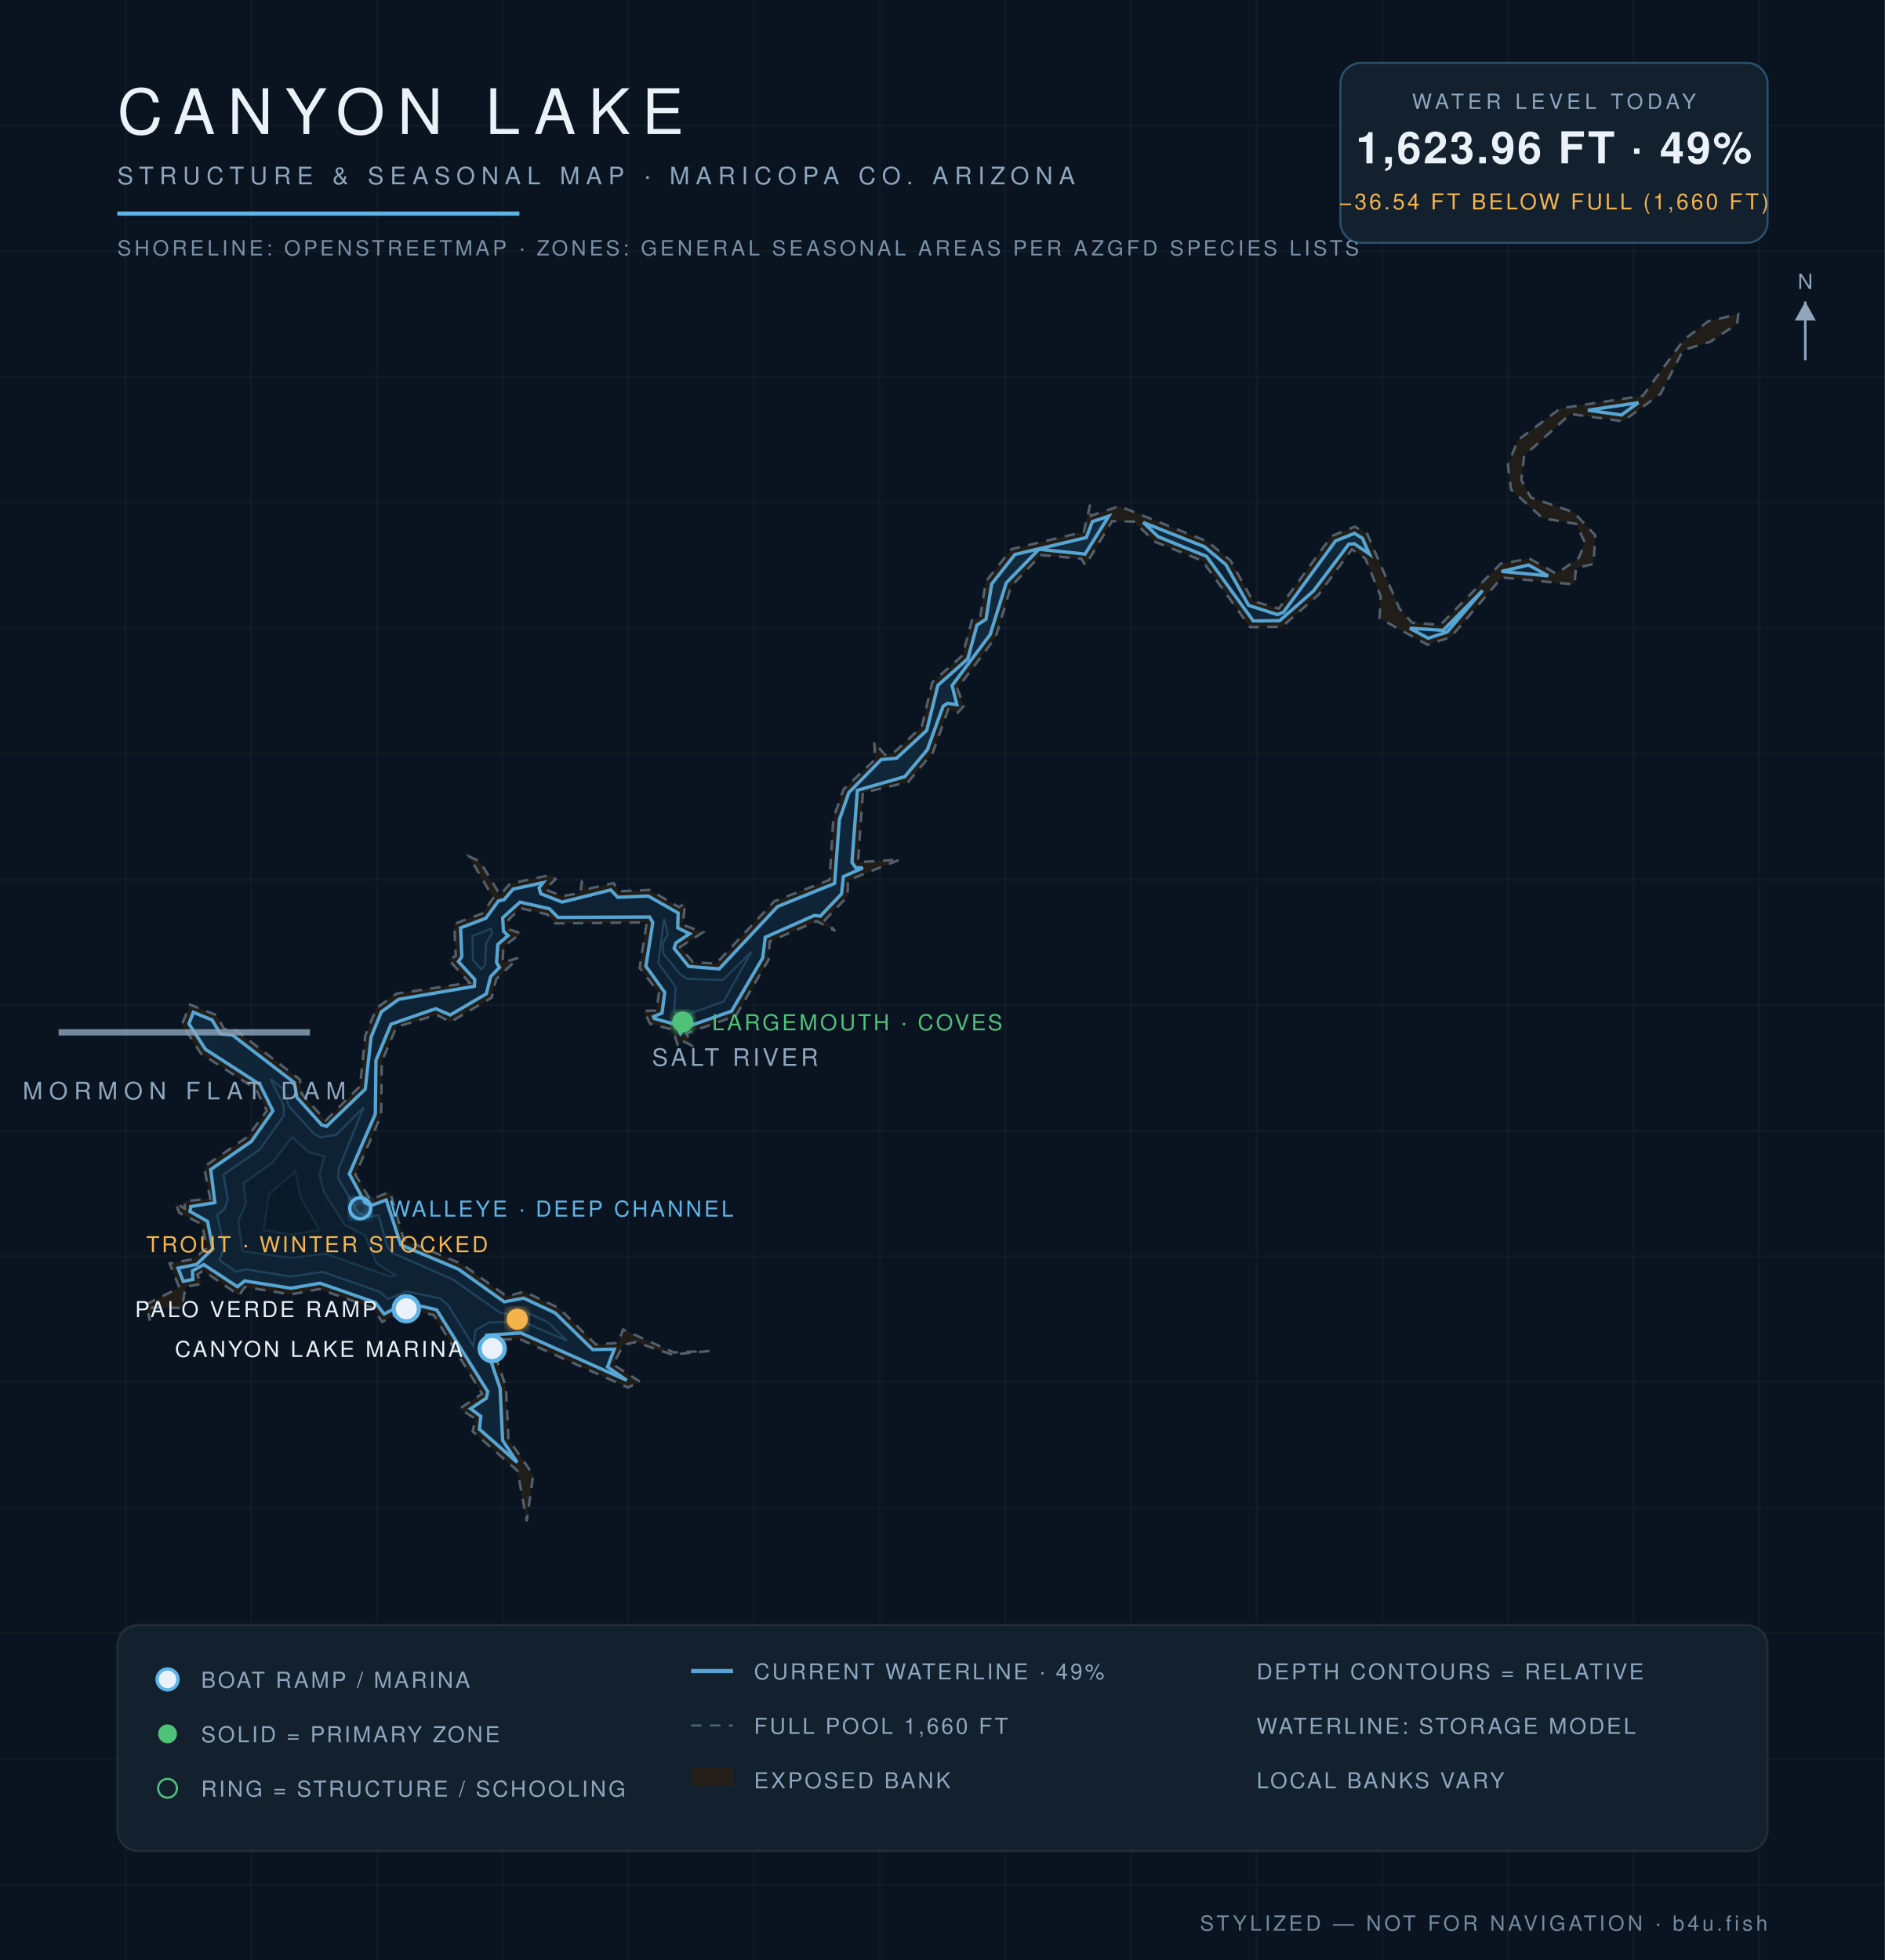
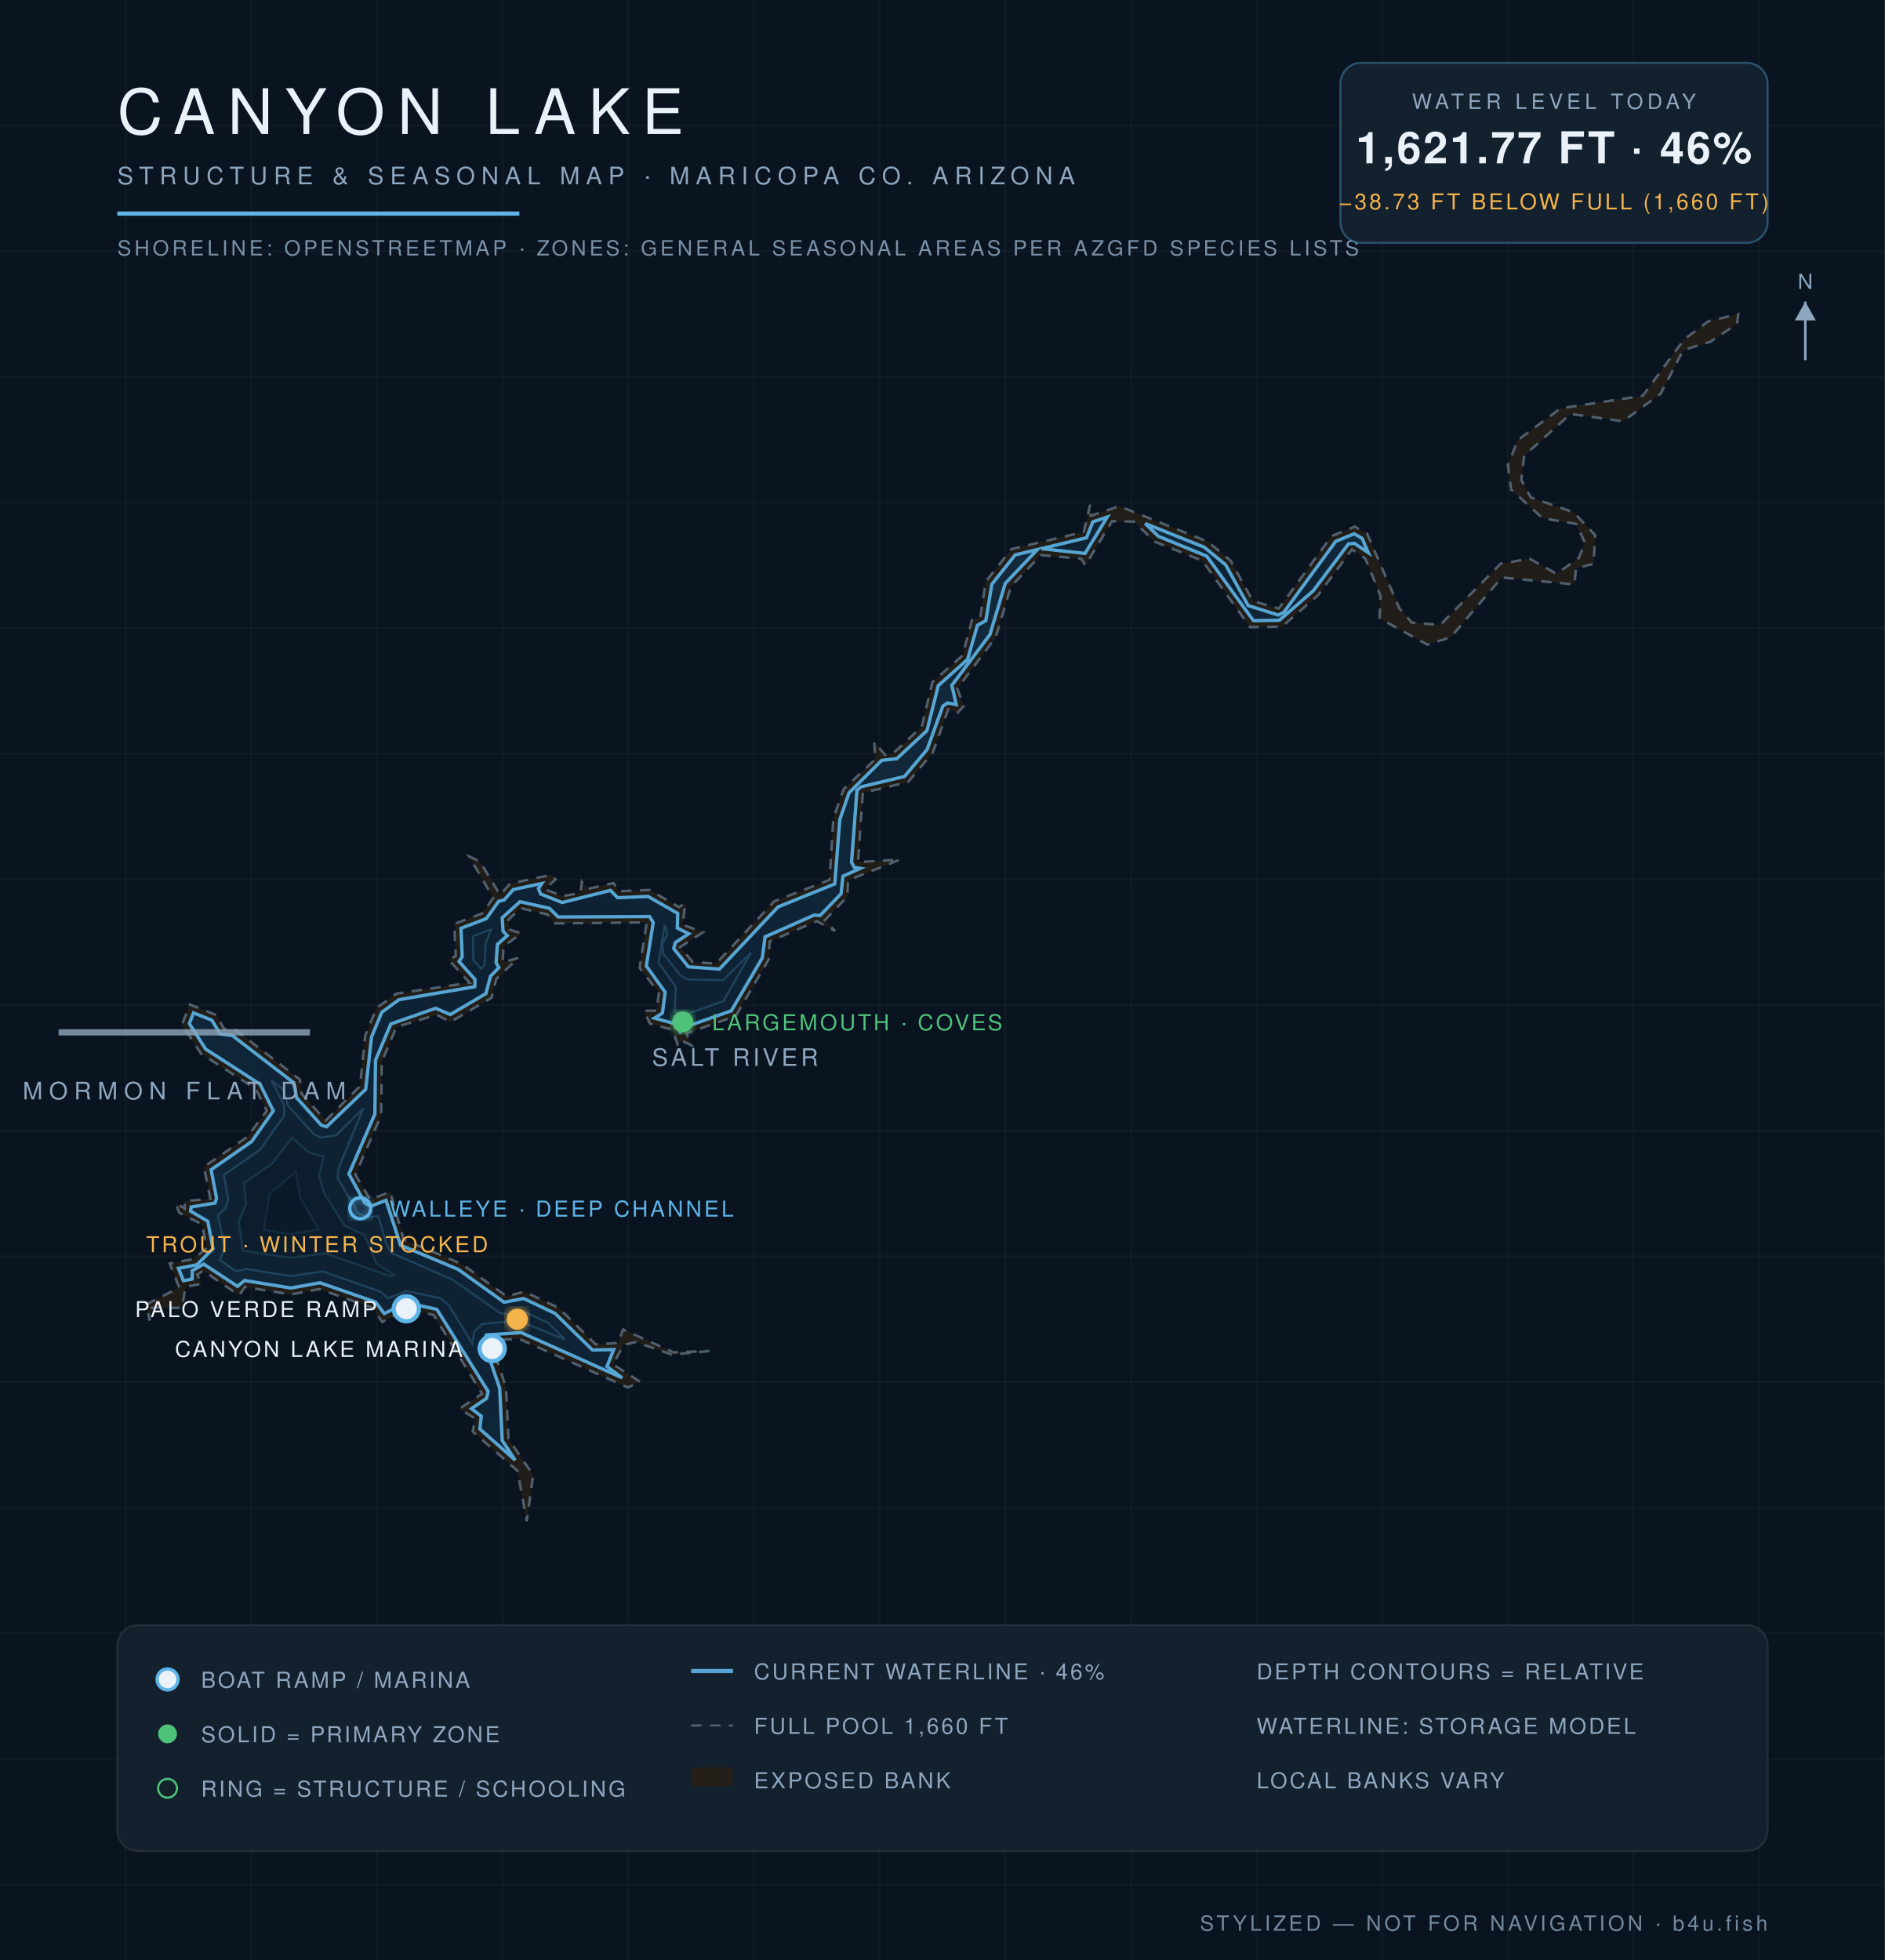
<svg xmlns="http://www.w3.org/2000/svg" viewBox="0 0 900 936" font-family="Helvetica,Arial,sans-serif">
  <defs>
    <radialGradient id="wg" cx="45%" cy="60%" r="80%">
      <stop offset="0%" stop-color="#0c1f31" />
      <stop offset="55%" stop-color="#102639" />
      <stop offset="100%" stop-color="#13293c" />
    </radialGradient>
    <filter id="glow">
      <feGaussianBlur stdDeviation="2.2" result="b" />
      <feMerge>
        <feMergeNode in="b" />
        <feMergeNode in="SourceGraphic" />
      </feMerge>
    </filter>
  </defs>
  <rect width="900" height="936" fill="#0a1420" />
  <g stroke="#ffffff" stroke-opacity="0.025">
    <line x1="60" y1="0" x2="60" y2="936" />
    <line x1="120" y1="0" x2="120" y2="936" />
    <line x1="180" y1="0" x2="180" y2="936" />
    <line x1="240" y1="0" x2="240" y2="936" />
    <line x1="300" y1="0" x2="300" y2="936" />
    <line x1="360" y1="0" x2="360" y2="936" />
    <line x1="420" y1="0" x2="420" y2="936" />
    <line x1="480" y1="0" x2="480" y2="936" />
    <line x1="540" y1="0" x2="540" y2="936" />
    <line x1="600" y1="0" x2="600" y2="936" />
    <line x1="660" y1="0" x2="660" y2="936" />
    <line x1="720" y1="0" x2="720" y2="936" />
    <line x1="780" y1="0" x2="780" y2="936" />
    <line x1="840" y1="0" x2="840" y2="936" />
    <line x1="0" y1="60" x2="900" y2="60" />
    <line x1="0" y1="120" x2="900" y2="120" />
    <line x1="0" y1="180" x2="900" y2="180" />
    <line x1="0" y1="240" x2="900" y2="240" />
    <line x1="0" y1="300" x2="900" y2="300" />
    <line x1="0" y1="360" x2="900" y2="360" />
    <line x1="0" y1="420" x2="900" y2="420" />
    <line x1="0" y1="480" x2="900" y2="480" />
    <line x1="0" y1="540" x2="900" y2="540" />
    <line x1="0" y1="600" x2="900" y2="600" />
    <line x1="0" y1="660" x2="900" y2="660" />
    <line x1="0" y1="720" x2="900" y2="720" />
    <line x1="0" y1="780" x2="900" y2="780" />
    <line x1="0" y1="840" x2="900" y2="840" />
    <line x1="0" y1="900" x2="900" y2="900" />
  </g>
  <path d="M 338.7,645.2 L 320.8,646.9 L 303.6,640.9 L 297.6,642.3 L 292.8,651.6 L 305.7,659.9 L 299.8,662.6 L 247.9,639.4 L 234.0,640.0 L 241.6,662.4 L 242.8,687.2 L 254.6,704.4 L 251.5,726.5 L 247.1,702.4 L 225.7,683.6 L 226.9,677.5 L 219.4,672.7 L 230.2,665.6 L 207.1,628.0 L 194.2,625.1 L 182.5,631.3 L 178.0,624.6 L 152.4,615.6 L 138.9,618.2 L 116.9,614.6 L 114.2,618.6 L 97.0,606.8 L 94.2,608.7 L 96.3,613.1 L 88.6,614.5 L 86.9,624.6 L 72.6,624.5 L 71.4,630.6 L 70.0,622.8 L 85.6,614.9 L 81.0,603.4 L 92.5,601.2 L 98.7,596.0 L 96.5,584.7 L 85.6,579.2 L 83.8,574.6 L 88.2,577.1 L 88.1,573.6 L 100.4,572.5 L 97.4,557.2 L 118.1,542.9 L 127.4,530.4 L 122.1,520.0 L 96.0,503.2 L 86.9,489.2 L 90.7,479.7 L 103.4,484.8 L 107.0,491.4 L 111.9,491.4 L 143.2,515.5 L 144.1,522.4 L 155.5,535.1 L 171.9,518.7 L 174.4,494.5 L 179.8,481.4 L 189.3,474.5 L 224.2,469.3 L 214.1,458.2 L 217.6,456.6 L 216.9,441.2 L 230.3,436.2 L 235.5,428.8 L 224.0,409.0 L 229.2,411.4 L 238.8,427.4 L 243.5,422.0 L 263.1,417.8 L 265.3,419.9 L 260.2,424.7 L 268.6,427.9 L 277.1,426.5 L 277.8,421.1 L 280.6,424.5 L 293.0,421.7 L 295.4,425.6 L 310.2,425.0 L 324.2,433.2 L 327.2,431.2 L 326.0,441.6 L 335.7,445.2 L 324.7,452.3 L 330.8,459.4 L 341.9,460.2 L 369.7,430.4 L 396.1,420.2 L 397.9,390.8 L 402.8,376.9 L 417.9,362.6 L 417.4,354.3 L 422.6,360.5 L 426.5,359.7 L 440.1,347.1 L 445.2,325.7 L 459.6,313.0 L 464.1,296.1 L 468.0,295.0 L 470.7,277.7 L 483.0,262.2 L 517.5,254.0 L 520.5,241.0 L 520.9,246.3 L 534.4,241.7 L 576.6,258.6 L 587.6,267.7 L 598.2,287.0 L 610.6,290.6 L 635.8,256.0 L 646.9,251.5 L 652.8,254.9 L 668.3,290.7 L 674.2,297.3 L 687.7,298.4 L 716.5,269.2 L 730.4,266.8 L 743.2,274.0 L 753.8,266.5 L 756.8,259.2 L 752.6,250.2 L 736.6,247.5 L 721.5,233.8 L 720.0,222.2 L 724.7,210.2 L 745.1,195.0 L 784.4,189.0 L 804.1,162.1 L 815.7,153.4 L 830.0,150.0 L 829.5,154.6 L 816.7,163.2 L 803.7,167.2 L 792.9,188.1 L 774.9,201.2 L 749.9,197.7 L 727.8,217.6 L 726.4,229.2 L 731.0,237.6 L 751.4,244.6 L 761.7,255.6 L 760.9,269.3 L 752.5,271.3 L 751.8,279.1 L 717.1,275.8 L 692.7,304.3 L 681.6,307.9 L 658.7,295.3 L 659.2,284.6 L 651.9,266.7 L 645.5,262.4 L 629.3,284.3 L 612.1,299.3 L 596.9,299.5 L 574.1,267.8 L 551.4,258.7 L 541.4,249.1 L 531.0,248.9 L 518.2,270.0 L 516.3,266.8 L 497.0,265.1 L 482.7,280.1 L 475.4,304.4 L 457.1,328.8 L 460.2,337.2 L 457.2,340.4 L 452.8,338.7 L 445.4,359.4 L 433.6,373.5 L 412.0,378.6 L 409.7,411.7 L 429.8,410.5 L 404.9,420.4 L 404.7,428.1 L 393.8,439.5 L 398.8,444.6 L 390.0,439.9 L 367.5,449.6 L 367.0,458.3 L 351.3,485.2 L 327.8,493.5 L 330.3,499.3 L 325.4,496.9 L 323.7,499.5 L 321.3,491.8 L 310.4,488.9 L 307.4,482.7 L 313.5,482.6 L 314.6,474.1 L 305.4,462.2 L 308.8,440.5 L 265.1,441.0 L 261.4,436.7 L 248.5,433.7 L 242.8,439.2 L 243.2,443.9 L 248.9,445.7 L 240.4,452.0 L 240.0,459.6 L 247.6,457.4 L 237.0,467.5 L 234.7,476.5 L 215.0,488.1 L 208.6,484.6 L 189.3,490.4 L 182.3,507.0 L 182.0,532.6 L 169.7,561.0 L 176.8,572.9 L 186.3,569.1 L 192.8,592.0 L 220.3,603.5 L 242.0,619.1 L 250.3,616.8 L 266.8,624.6 L 284.4,642.0 L 295.1,641.3 L 297.5,634.9 L 321.6,645.8 L 338.7,645.2 Z" fill="#241f19" fill-opacity="0.9" stroke="#8ea6be" stroke-opacity="0.5" stroke-width="1.2" stroke-dasharray="5 4" />
-   <path d="M 87.5,611.9 L 85.0,605.6 L 93.9,603.8 L 101.6,596.3 L 99.1,583.3 L 90.7,578.5 L 91.1,576.2 L 102.6,574.3 L 100.6,558.5 L 120.0,545.1 L 130.3,530.5 L 124.1,517.9 L 98.1,501.1 L 90.2,488.9 L 92.3,483.4 L 101.3,487.1 L 105.2,493.7 L 111.0,494.3 L 140.5,517.0 L 141.8,524.1 L 153.6,537.2 L 155.9,537.9 L 174.4,520.1 L 177.2,495.2 L 182.1,483.2 L 190.4,477.2 L 226.5,471.0 L 226.7,467.8 L 218.9,459.2 L 220.5,456.8 L 219.9,443.1 L 232.0,438.5 L 238.0,430.2 L 240.6,429.7 L 245.0,424.6 L 259.3,421.5 L 257.4,424.0 L 258.2,426.8 L 268.4,430.8 L 291.6,425.0 L 295.0,428.5 L 309.5,427.9 L 323.8,436.0 L 323.6,443.1 L 329.3,445.9 L 322.7,450.3 L 321.9,452.9 L 328.8,461.5 L 343.4,462.7 L 371.3,432.9 L 398.5,421.9 L 400.8,391.4 L 405.3,378.5 L 420.8,362.7 L 428.1,362.1 L 442.5,348.8 L 447.8,327.3 L 462.1,314.6 L 466.5,298.5 L 470.8,295.7 L 473.5,278.9 L 484.6,264.8 L 518.7,256.7 L 521.6,249.1 L 529.4,246.5 L 518.1,264.6 L 496.1,262.3 L 480.5,278.3 L 472.8,303.0 L 454.6,327.4 L 456.9,336.5 L 452.4,335.9 L 450.3,337.3 L 442.8,358.0 L 432.0,370.9 L 409.4,377.4 L 406.8,411.8 L 408.5,414.3 L 412.0,414.5 L 402.7,418.6 L 401.8,426.9 L 391.7,437.5 L 388.8,437.2 L 365.4,447.6 L 364.2,457.4 L 349.3,482.9 L 326.5,490.9 L 324.9,493.5 L 322.9,489.3 L 312.4,486.4 L 312.0,485.5 L 316.1,483.8 L 317.4,473.9 L 308.4,461.4 L 311.7,440.6 L 310.2,437.9 L 266.4,438.1 L 262.4,434.0 L 248.3,430.8 L 240.0,438.3 L 240.4,444.7 L 242.6,446.8 L 237.7,451.0 L 237.1,459.7 L 238.5,462.0 L 234.3,466.3 L 232.2,474.6 L 215.0,484.7 L 208.0,481.7 L 186.7,489.1 L 179.5,506.4 L 179.2,532.0 L 166.8,560.6 L 174.3,574.4 L 177.3,575.7 L 184.4,573.0 L 191.4,594.5 L 218.9,606.1 L 240.8,621.7 L 250.0,619.9 L 265.1,627.0 L 283.0,644.5 L 293.3,644.3 L 290.1,652.8 L 299.3,659.2 L 248.8,636.6 L 232.3,637.6 L 231.2,640.6 L 238.8,663.0 L 240.0,687.9 L 247.0,698.4 L 228.9,682.5 L 229.6,676.4 L 224.7,672.7 L 232.2,667.7 L 232.9,664.6 L 208.5,625.5 L 194.0,622.2 L 183.4,627.5 L 179.2,622.0 L 152.8,612.8 L 138.9,615.2 L 116.8,611.7 L 113.4,614.5 L 97.3,603.9 L 91.9,606.9 L 92.1,611.0 L 87.5,611.9 Z" fill="url(#wg)" stroke="#5eb4e7" stroke-opacity="0.9" stroke-width="1.6" />
-   <path d="M 545.9,249.5 L 575.1,261.1 L 585.3,269.6 L 596.2,289.1 L 610.0,293.5 L 612.9,292.3 L 637.7,258.3 L 646.7,254.7 L 650.5,257.0 L 653.8,264.5 L 646.7,259.7 L 644.0,259.9 L 627.1,282.3 L 611.0,296.4 L 598.4,296.5 L 576.1,265.7 L 553.0,256.3 L 545.9,249.5 Z" fill="url(#wg)" stroke="#5eb4e7" stroke-opacity="0.9" stroke-width="1.6" />
-   <path d="M 673.2,300.0 L 689.1,301.0 L 707.9,282.0 L 691.0,301.8 L 681.9,304.8 L 673.2,300.0 Z" fill="url(#wg)" stroke="#5eb4e7" stroke-opacity="0.9" stroke-width="1.6" />
-   <path d="M 716.9,272.9 L 729.9,269.8 L 739.2,275.0 L 717.3,272.9 L 716.9,272.9 Z" fill="url(#wg)" stroke="#5eb4e7" stroke-opacity="0.9" stroke-width="1.6" />
-   <path d="M 758.2,195.9 L 782.3,192.3 L 774.2,198.2 L 758.2,195.9 Z" fill="url(#wg)" stroke="#5eb4e7" stroke-opacity="0.9" stroke-width="1.6" />
-   <path d="M 104.8,601.8 L 107.1,595.5 L 103.7,580.2 L 107.2,577.4 L 108.8,572.8 L 106.7,561.0 L 124.1,548.9 L 135.6,532.7 L 135.4,527.6 L 129.1,515.3 L 135.3,520.1 L 137.8,528.1 L 149.6,541.1 L 153.1,543.2 L 160.5,541.9 L 173.6,528.9 L 161.7,558.1 L 161.4,562.6 L 171.0,579.0 L 175.5,581.2 L 180.7,580.4 L 184.8,594.8 L 187.2,598.3 L 216.2,611.0 L 238.8,626.9 L 242.8,627.5 L 249.5,625.8 L 261.9,631.6 L 270.7,640.3 L 249.6,631.1 L 233.6,631.5 L 227.1,635.1 L 226.0,642.7 L 213.9,623.1 L 210.0,620.0 L 194.1,616.7 L 185.3,620.3 L 181.4,616.9 L 154.1,607.4 L 138.8,609.6 L 117.7,606.2 L 112.7,607.3 L 104.8,601.8 Z" fill="#0e2233" stroke="#5eb4e7" stroke-opacity="0.22" stroke-width="1" />
-   <path d="M 229.8,462.9 L 225.8,458.5 L 225.6,447.0 L 234.6,443.5 L 234.9,445.6 L 232.1,450.5 L 231.6,460.9 L 229.8,462.9 Z" fill="#0e2233" stroke="#5eb4e7" stroke-opacity="0.22" stroke-width="1" />
-   <path d="M 317.1,438.8 L 318.9,446.2 L 316.5,450.4 L 316.8,455.4 L 324.6,465.1 L 328.0,467.4 L 345.2,468.0 L 358.8,454.5 L 345.5,478.3 L 326.4,485.0 L 321.9,483.2 L 322.6,471.3 L 314.3,459.9 L 317.1,438.8 Z" fill="#0e2233" stroke="#5eb4e7" stroke-opacity="0.22" stroke-width="1" />
-   <path d="M 115.8,597.5 L 113.8,583.2 L 117.4,575.0 L 116.4,565.0 L 129.9,555.4 L 139.5,543.0 L 147.1,550.1 L 154.8,552.2 L 152.5,561.2 L 154.9,569.9 L 164.7,585.0 L 174.3,589.9 L 179.8,603.3 L 188.6,608.9 L 186.6,609.7 L 155.3,598.7 L 138.7,600.7 L 115.8,597.5 Z" fill="#0c1e2e" stroke="#5eb4e7" stroke-opacity="0.15" stroke-width="1" />
-   <path d="M 125.9,587.4 L 128.5,570.1 L 141.1,559.4 L 143.5,571.9 L 152.5,587.4 L 138.6,589.5 L 125.9,587.4 Z" fill="#0a1a29" stroke="#5eb4e7" stroke-opacity="0.1" stroke-width="1" />
+   <path d="M 87.6,611.6 L 85.2,605.7 L 94.0,604.0 L 101.7,596.3 L 99.2,583.2 L 91.0,578.4 L 91.3,576.4 L 102.7,574.5 L 103.4,572.2 L 100.8,558.6 L 120.1,545.2 L 130.5,530.5 L 124.2,517.8 L 98.2,501.0 L 90.4,488.8 L 92.4,483.7 L 101.2,487.2 L 105.1,493.8 L 110.9,494.5 L 140.3,517.1 L 141.6,524.2 L 153.4,537.3 L 155.9,538.1 L 174.6,520.2 L 177.4,495.2 L 182.3,483.4 L 190.5,477.4 L 226.7,471.2 L 226.8,467.7 L 219.2,459.2 L 220.7,456.8 L 220.1,443.3 L 232.2,438.7 L 238.1,430.4 L 240.7,429.8 L 245.1,424.8 L 258.7,421.9 L 257.1,424.3 L 258.1,426.9 L 268.4,431.0 L 291.5,425.2 L 294.9,428.7 L 309.4,428.1 L 323.6,436.2 L 323.4,443.2 L 328.9,445.9 L 322.5,450.1 L 321.7,453.0 L 328.7,461.7 L 343.5,462.8 L 371.5,433.1 L 398.6,422.1 L 401.0,391.4 L 405.4,378.6 L 421.0,363.1 L 428.2,362.3 L 442.6,348.9 L 448.0,327.4 L 462.0,314.9 L 466.7,298.6 L 470.7,296.4 L 473.6,279.0 L 484.7,265.0 L 495.4,262.4 L 480.0,278.6 L 472.7,303.0 L 454.5,327.3 L 456.6,336.5 L 452.4,335.7 L 450.2,337.2 L 442.7,357.9 L 431.9,370.8 L 411.3,375.7 L 409.2,377.3 L 406.6,411.8 L 407.9,414.2 L 410.8,414.7 L 402.5,418.4 L 401.6,426.8 L 391.6,437.2 L 388.8,437.0 L 365.3,447.4 L 364.0,457.4 L 349.2,482.7 L 326.5,490.7 L 324.8,492.7 L 322.7,489.0 L 312.5,486.2 L 316.3,483.8 L 317.6,473.8 L 308.6,461.3 L 311.9,440.6 L 310.2,437.7 L 266.5,437.9 L 262.4,433.8 L 248.3,430.6 L 239.8,438.3 L 240.2,444.7 L 242.2,446.8 L 237.5,451.0 L 236.9,459.7 L 238.2,462.1 L 234.2,466.2 L 232.0,474.5 L 215.0,484.5 L 208.0,481.5 L 186.6,489.0 L 179.3,506.3 L 179.0,532.0 L 166.6,560.6 L 174.2,574.5 L 177.1,576.0 L 184.3,573.2 L 191.3,594.7 L 218.8,606.2 L 240.7,621.9 L 250.0,620.1 L 265.0,627.2 L 282.9,644.7 L 293.0,644.5 L 289.8,652.6 L 297.1,658.0 L 248.9,636.4 L 232.2,637.5 L 231.0,640.7 L 238.6,663.0 L 239.8,687.9 L 246.0,697.3 L 229.1,682.4 L 229.8,676.3 L 225.1,672.7 L 232.3,667.8 L 233.1,664.5 L 208.6,625.3 L 194.0,622.1 L 183.5,627.3 L 179.3,621.8 L 152.8,612.6 L 138.9,615.1 L 116.8,611.5 L 113.4,614.3 L 97.3,603.7 L 91.8,606.8 L 91.8,610.8 L 87.6,611.6 Z" fill="url(#wg)" stroke="#5eb4e7" stroke-opacity="0.9" stroke-width="1.6" />
+   <path d="M 497.2,262.0 L 518.8,256.8 L 521.8,249.2 L 528.7,246.9 L 518.1,264.3 L 497.2,262.0 Z" fill="url(#wg)" stroke="#5eb4e7" stroke-opacity="0.9" stroke-width="1.6" />
+   <path d="M 546.8,250.0 L 575.0,261.3 L 585.2,269.7 L 596.0,289.2 L 610.3,293.7 L 613.0,292.4 L 637.8,258.5 L 646.6,254.9 L 650.4,257.1 L 653.3,263.9 L 646.7,259.5 L 643.9,259.7 L 627.0,282.2 L 610.9,296.2 L 598.5,296.4 L 576.2,265.6 L 553.1,256.1 L 546.8,250.0 Z" fill="url(#wg)" stroke="#5eb4e7" stroke-opacity="0.9" stroke-width="1.6" />
+   <path d="M 105.1,601.8 L 107.3,595.5 L 104.0,580.3 L 107.7,577.1 L 109.0,572.8 L 106.9,561.1 L 124.2,549.0 L 135.8,532.7 L 135.6,527.6 L 129.7,516.0 L 135.1,520.2 L 137.5,528.0 L 149.5,541.3 L 153.0,543.3 L 160.6,542.1 L 173.4,529.4 L 161.6,558.1 L 161.2,562.6 L 170.9,579.2 L 175.5,581.4 L 180.6,580.7 L 184.7,594.9 L 187.0,598.4 L 216.1,611.1 L 238.7,627.0 L 242.8,627.7 L 249.5,626.0 L 261.8,631.8 L 269.8,639.7 L 247.5,630.7 L 230.1,632.3 L 226.4,636.0 L 225.5,641.5 L 214.1,623.0 L 210.0,619.9 L 194.1,616.5 L 185.3,620.0 L 181.4,616.7 L 154.1,607.2 L 138.8,609.4 L 117.7,606.0 L 112.7,607.1 L 105.1,601.8 Z" fill="#0e2233" stroke="#5eb4e7" stroke-opacity="0.22" stroke-width="1" />
+   <path d="M 229.8,462.6 L 226.0,458.5 L 225.8,447.1 L 234.5,443.8 L 231.9,450.4 L 231.4,460.8 L 229.8,462.6 Z" fill="#0e2233" stroke="#5eb4e7" stroke-opacity="0.22" stroke-width="1" />
+   <path d="M 317.4,441.7 L 318.7,446.1 L 316.3,450.4 L 316.7,455.5 L 324.6,465.5 L 328.3,467.7 L 345.2,468.1 L 358.6,455.0 L 345.4,478.1 L 326.4,484.8 L 322.1,483.0 L 322.7,471.3 L 314.5,459.8 L 317.4,441.7 Z" fill="#0e2233" stroke="#5eb4e7" stroke-opacity="0.22" stroke-width="1" />
+   <path d="M 116.0,597.3 L 114.0,583.3 L 117.5,575.0 L 116.6,565.0 L 130.1,555.5 L 139.5,543.3 L 147.0,550.2 L 154.5,552.4 L 152.3,561.5 L 154.8,570.0 L 164.5,585.2 L 174.2,590.0 L 179.7,603.4 L 188.1,608.9 L 186.6,609.5 L 155.4,598.5 L 138.7,600.6 L 116.0,597.3 Z" fill="#0c1e2e" stroke="#5eb4e7" stroke-opacity="0.15" stroke-width="1" />
+   <path d="M 126.0,587.2 L 128.7,570.2 L 141.2,559.6 L 143.4,571.9 L 152.2,587.2 L 138.6,589.3 L 126.0,587.2 Z" fill="#0a1a29" stroke="#5eb4e7" stroke-opacity="0.1" stroke-width="1" />
  <text x="351" y="509" fill="#8ea6be" font-size="11.5" letter-spacing="1.6" text-anchor="middle">SALT RIVER</text>
  <line x1="28" y1="493" x2="148" y2="493" stroke="#8ea6be" stroke-width="3" stroke-opacity="0.8" />
  <text x="88" y="525" fill="#8ea6be" font-size="11.5" letter-spacing="3" text-anchor="middle">MORMON FLAT DAM</text>
  <circle cx="194" cy="625" r="6" fill="#eaf1f8" stroke="#5eb4e7" stroke-width="2" />
  <text x="180" y="629" fill="#eaf1f8" font-size="10.5" letter-spacing="1.2" text-anchor="end">PALO VERDE RAMP</text>
  <circle cx="235" cy="644" r="6" fill="#eaf1f8" stroke="#5eb4e7" stroke-width="2" />
  <text x="221" y="648" fill="#eaf1f8" font-size="10.5" letter-spacing="1.2" text-anchor="end">CANYON LAKE MARINA</text>
  <circle cx="172" cy="577" r="5" fill="none" stroke="#5eb4e7" stroke-width="1.6" filter="url(#glow)" />
  <text x="186" y="581" fill="#5eb4e7" font-size="10.5" letter-spacing="1.2" text-anchor="start">WALLEYE · DEEP CHANNEL</text>
  <circle cx="326" cy="488" r="5" fill="#4fc27a" filter="url(#glow)" />
  <text x="340" y="492" fill="#4fc27a" font-size="10.5" letter-spacing="1.2" text-anchor="start">LARGEMOUTH · COVES</text>
  <circle cx="247" cy="630" r="5" fill="#f5b44c" filter="url(#glow)" />
  <text x="233" y="598" fill="#f5b44c" font-size="10.5" letter-spacing="1.2" text-anchor="end">TROUT · WINTER STOCKED</text>
  <text x="56" y="64" fill="#eaf1f8" font-size="30" letter-spacing="6" font-weight="300">CANYON LAKE</text>
  <text x="56" y="88" fill="#8ea6be" font-size="11.5" letter-spacing="3">STRUCTURE &amp; SEASONAL MAP · MARICOPA CO. ARIZONA</text>
  <line x1="56" y1="102" x2="248" y2="102" stroke="#5eb4e7" stroke-width="2" />
  <text x="56" y="122" fill="#8ea6be" font-size="10" letter-spacing="1.5" opacity="0.85">SHORELINE: OPENSTREETMAP · ZONES: GENERAL SEASONAL AREAS PER AZGFD SPECIES LISTS</text>
  <g>
    <rect x="640" y="30" width="204" height="86" rx="10" fill="#13202e" stroke="#5eb4e7" stroke-opacity="0.35" />
    <text x="742" y="52" fill="#8ea6be" font-size="10" letter-spacing="2" text-anchor="middle">WATER LEVEL TODAY</text>
-     <text x="742" y="78" fill="#eaf1f8" font-size="21" letter-spacing="1" text-anchor="middle" font-weight="600">1,623.96 FT · 49%</text>
-     <text x="742" y="100" fill="#f5b44c" font-size="10.5" letter-spacing="1.2" text-anchor="middle">−36.54 FT BELOW FULL (1,660 FT)</text>
+     <text x="742" y="78" fill="#eaf1f8" font-size="21" letter-spacing="1" text-anchor="middle" font-weight="600">1,621.77 FT · 46%</text>
+     <text x="742" y="100" fill="#f5b44c" font-size="10.5" letter-spacing="1.2" text-anchor="middle">−38.73 FT BELOW FULL (1,660 FT)</text>
  </g>
  <g font-size="10.5" letter-spacing="1.1">
    <rect x="56" y="776" width="788" height="108" rx="10" fill="#13202e" stroke="#ffffff" stroke-opacity="0.08" />
    <circle cx="80" cy="802" r="5" fill="#eaf1f8" stroke="#5eb4e7" stroke-width="1.6" />
    <text x="96" y="806" fill="#8ea6be">BOAT RAMP / MARINA</text>
    <circle cx="80" cy="828" r="4.5" fill="#4fc27a" />
    <text x="96" y="832" fill="#8ea6be">SOLID = PRIMARY ZONE</text>
    <circle cx="80" cy="854" r="4.5" fill="none" stroke="#4fc27a" />
    <text x="96" y="858" fill="#8ea6be">RING = STRUCTURE / SCHOOLING</text>
    <line x1="330" y1="798" x2="350" y2="798" stroke="#5eb4e7" stroke-opacity="0.9" stroke-width="2" />
-     <text x="360" y="802" fill="#8ea6be">CURRENT WATERLINE · 49%</text>
+     <text x="360" y="802" fill="#8ea6be">CURRENT WATERLINE · 46%</text>
    <line x1="330" y1="824" x2="350" y2="824" stroke="#8ea6be" stroke-opacity="0.5" stroke-dasharray="5 4" />
    <text x="360" y="828" fill="#8ea6be">FULL POOL 1,660 FT</text>
    <rect x="330" y="844" width="20" height="9" fill="#241f19" />
    <text x="360" y="854" fill="#8ea6be">EXPOSED BANK</text>
    <text x="600" y="802" fill="#8ea6be">DEPTH CONTOURS = RELATIVE</text>
    <text x="600" y="828" fill="#8ea6be">WATERLINE: STORAGE MODEL</text>
    <text x="600" y="854" fill="#8ea6be">LOCAL BANKS VARY</text>
  </g>
  <text x="844" y="922" fill="#8ea6be" font-size="10" letter-spacing="1.5" text-anchor="end" opacity="0.8">STYLIZED — NOT FOR NAVIGATION · b4u.fish</text>
  <g transform="translate(862,158)" stroke="#8ea6be" fill="#8ea6be">
    <line x1="0" y1="14" x2="0" y2="-14" stroke-width="1.2" />
    <path d="M 0,-14 l 5,9 h -10 z" stroke="none" />
    <text x="0" y="-20" font-size="10" text-anchor="middle" stroke="none">N</text>
  </g>
</svg>
